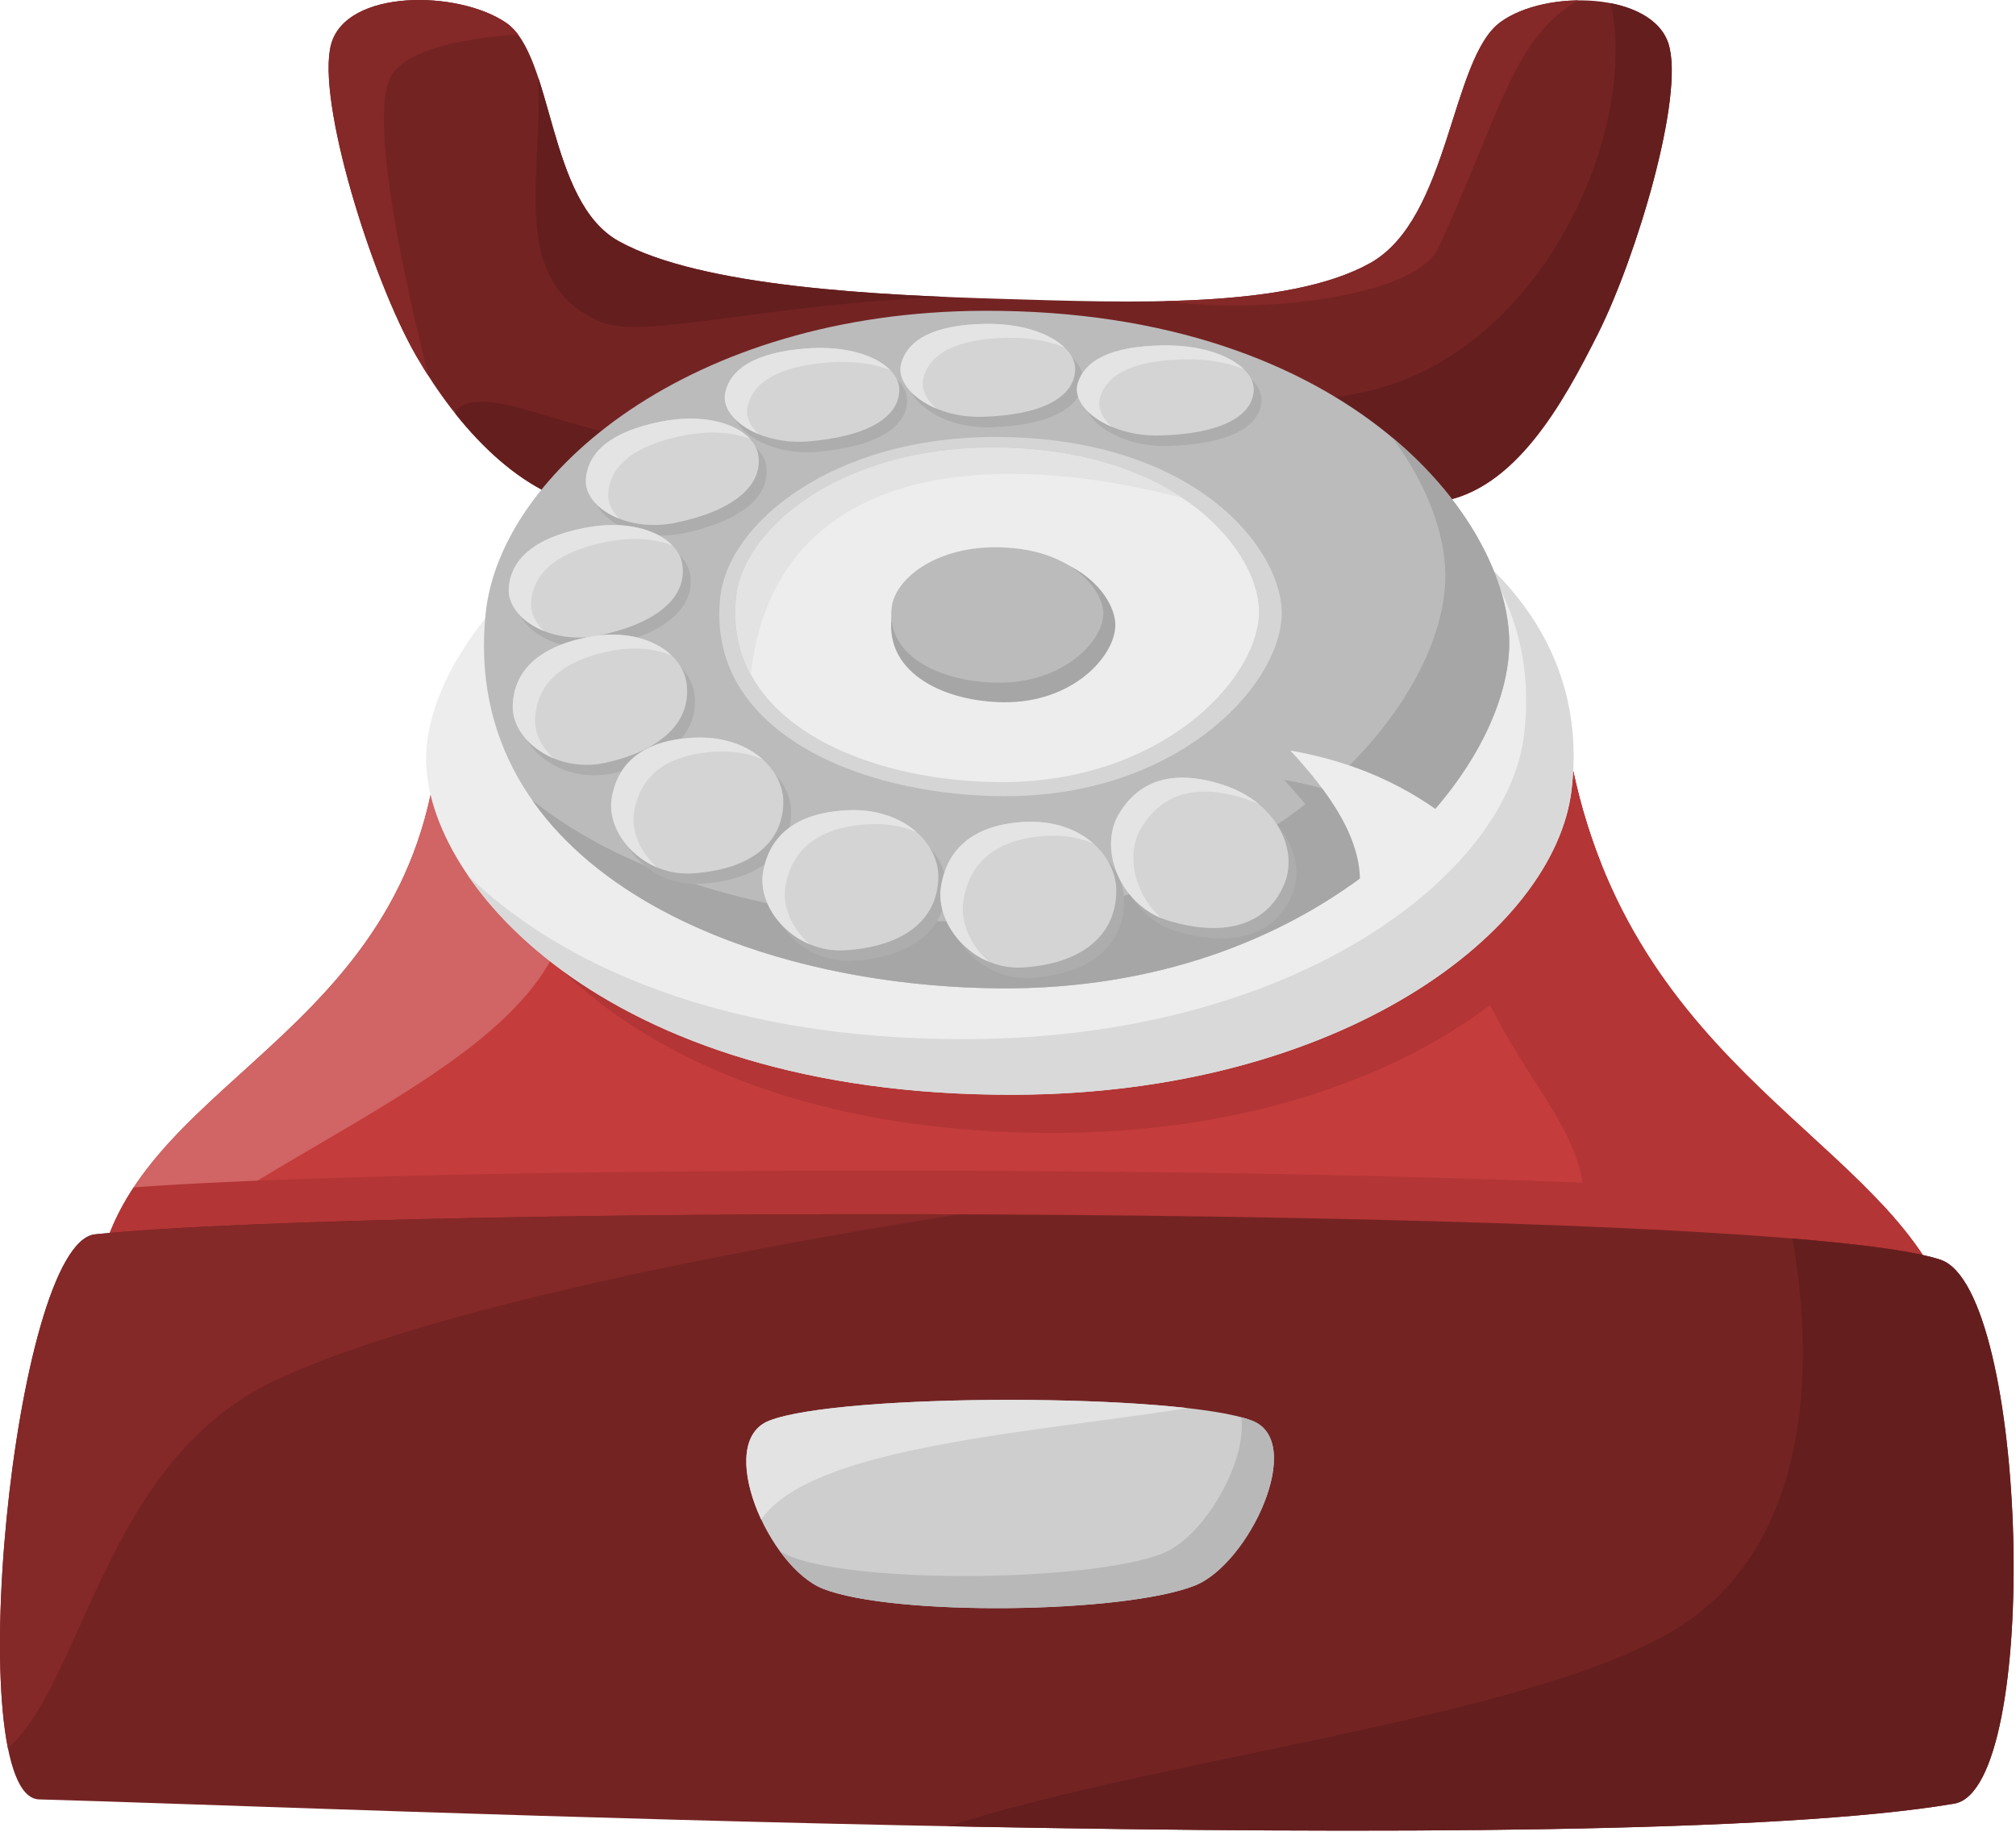
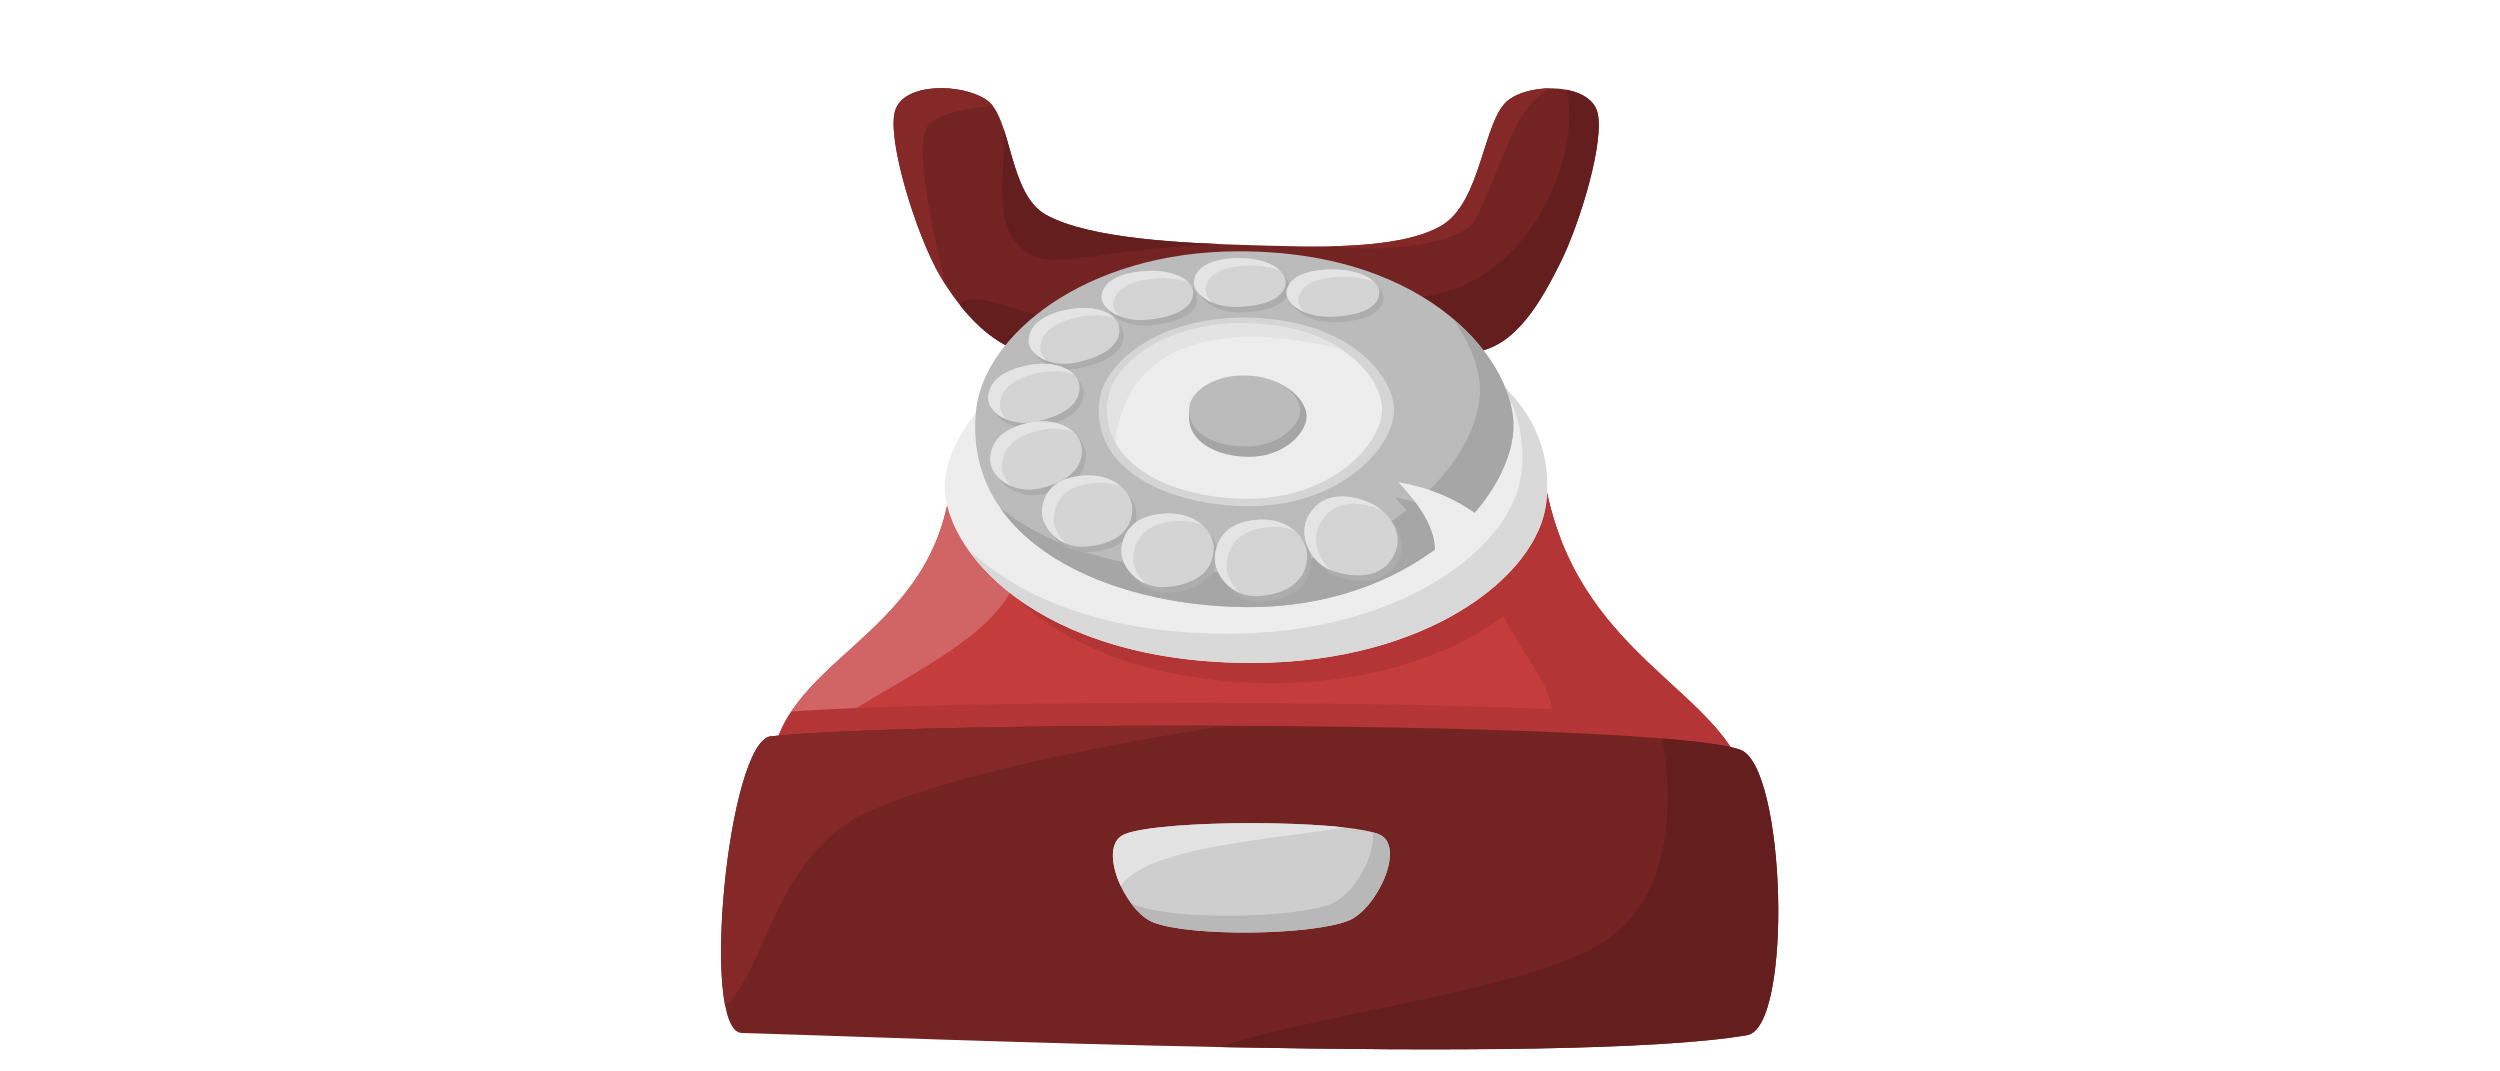
- <svg xmlns="http://www.w3.org/2000/svg" width="100%" height="100%" viewBox="0 0 268 244" version="1.1" xml:space="preserve" style="fill-rule:evenodd;clip-rule:evenodd;stroke-linejoin:round;stroke-miterlimit:2;">
+ <svg xmlns="http://www.w3.org/2000/svg" width="100%" height="100%" viewBox="0 0 633 271" version="1.1" xml:space="preserve" style="fill-rule:evenodd;clip-rule:evenodd;stroke-linejoin:round;stroke-miterlimit:2;">
  <g>
    <g>
-       <path d="M13.292,168.125c5.812,-25.671 43.846,-31.261 45.247,-73.366l149.486,1.413c6.251,44.865 40.985,54.081 50.444,75.898l-245.177,-3.945Z" style="fill:#c53c3c;" />
+       <path d="M195.868,190.438c5.811,-25.671 43.845,-31.261 45.246,-73.365l149.486,1.413c6.252,44.864 40.985,54.08 50.444,75.897l-245.176,-3.945Z" style="fill:#c53c3c;" />
      <clipPath id="_clip1">
-         <path d="M13.292,168.125c5.812,-25.671 43.846,-31.261 45.247,-73.366l149.486,1.413c6.251,44.865 40.985,54.081 50.444,75.898l-245.177,-3.945Z" />
+         <path d="M195.868,190.438c5.811,-25.671 43.845,-31.261 45.246,-73.365l149.486,1.413c6.252,44.864 40.985,54.08 50.444,75.897l-245.176,-3.945Z" />
      </clipPath>
      <g clip-path="url(#_clip1)">
-         <path d="M56.072,92.385l-59.028,75.87l10.331,12.105c14.149,-25.276 67.011,-35.846 68.336,-61.122l-19.639,-26.853Z" style="fill:#d16464;" />
-         <path d="M192.51,117.147c5.548,28.585 24.984,32.714 15.656,53.057l73.062,1.74l-80.02,-84.08l-8.698,29.283Z" style="fill:#b33535;" />
-         <path d="M259.788,233.994c-46.399,7.888 -216.522,0.478 -254.59,-0.564c-10.572,-0.289 -3.461,-74.023 7.451,-75.128c39.849,-4.035 223.555,-3.95 245.324,3.382c11.666,3.93 13.49,70.325 1.815,72.31Z" style="fill:#b33535;" />
-         <path d="M140.349,150.62c-54.785,0.138 -78.38,-29.114 -77.526,-45.515c0.955,-18.328 28.914,-45.881 75.308,-45.528c38.892,0.295 79.81,16.681 75.869,50.484c-2.187,18.759 -30.255,40.449 -73.651,40.559Z" style="fill:#b33535;" />
+         <path d="M238.647,114.698l-59.027,75.87l10.33,12.105c14.149,-25.276 67.012,-35.846 68.336,-61.122l-19.639,-26.853Z" style="fill:#d16464;" />
+         <path d="M375.085,139.46c5.549,28.585 24.984,32.714 15.656,53.058l73.063,1.739l-80.021,-84.08l-8.698,29.283Z" style="fill:#b33535;" />
+         <path d="M442.363,256.307c-46.399,7.888 -216.522,0.478 -254.589,-0.564c-10.573,-0.289 -3.462,-74.022 7.45,-75.128c39.849,-4.035 223.556,-3.95 245.325,3.382c11.666,3.93 13.489,70.325 1.814,72.31Z" style="fill:#b33535;" />
+         <path d="M322.925,172.933c-54.786,0.138 -78.381,-29.114 -77.527,-45.515c0.955,-18.328 28.915,-45.881 75.308,-45.528c38.892,0.295 79.81,16.682 75.869,50.484c-2.187,18.759 -30.255,40.449 -73.65,40.559Z" style="fill:#b33535;" />
      </g>
-       <path d="M259.788,239.792c-46.399,7.888 -216.522,0.478 -254.59,-0.563c-10.572,-0.29 -3.461,-74.023 7.451,-75.128c39.849,-4.036 223.555,-3.951 245.324,3.382c11.666,3.929 13.49,70.324 1.815,72.309Z" style="fill:#742323;" />
+       <path d="M442.363,262.105c-46.399,7.888 -216.522,0.478 -254.589,-0.563c-10.573,-0.29 -3.462,-74.023 7.45,-75.128c39.849,-4.035 223.556,-3.951 245.325,3.382c11.666,3.929 13.489,70.324 1.814,72.309Z" style="fill:#742323;" />
      <clipPath id="_clip2">
-         <path d="M259.788,239.792c-46.399,7.888 -216.522,0.478 -254.59,-0.563c-10.572,-0.29 -3.461,-74.023 7.451,-75.128c39.849,-4.036 223.555,-3.951 245.324,3.382c11.666,3.929 13.49,70.324 1.815,72.309Z" />
+         <path d="M442.363,262.105c-46.399,7.888 -216.522,0.478 -254.589,-0.563c-10.573,-0.29 -3.462,-74.023 7.45,-75.128c39.849,-4.035 223.556,-3.951 245.325,3.382c11.666,3.929 13.489,70.324 1.814,72.309Z" />
      </clipPath>
      <g clip-path="url(#_clip2)">
-         <path d="M237.525,161.215c-0,-0 10.493,40.355 -15.108,55.579c-25.428,15.122 -98.513,19.305 -114.838,35.227l201.573,-6.263l-21.527,-101.765l-50.1,17.222Z" style="fill:#651e1e;" />
-         <path d="M4.313,161.181l139.477,-2.138c0,0 -75.956,10.051 -106.879,24.315c-26.659,12.297 -25.89,49.514 -41.416,51.837l-4.542,-72.144l13.36,-1.87Z" style="fill:#852828;" />
+         <path d="M420.1,183.528c0,0 10.493,40.355 -15.108,55.579c-25.428,15.122 -98.513,19.305 -114.838,35.227l201.573,-6.263l-21.527,-101.765l-50.1,17.222Z" style="fill:#651e1e;" />
+         <path d="M186.888,183.494l139.477,-2.138c0,0 -75.955,10.051 -106.879,24.315c-26.659,12.298 -25.89,49.515 -41.416,51.837l-4.542,-72.144l13.36,-1.87Z" style="fill:#852828;" />
      </g>
-       <path d="M102.246,188.88c9.499,-3.727 54.781,-3.655 64.208,0c7.219,2.799 -0.44,19.104 -7.647,21.932c-9.499,3.727 -39.92,4.088 -49.346,0.433c-7.304,-2.832 -14.507,-19.504 -7.215,-22.365Z" style="fill:#cecece;" />
+       <path d="M284.821,211.193c9.499,-3.727 54.782,-3.655 64.209,0c7.218,2.799 -0.441,19.104 -7.648,21.932c-9.499,3.727 -39.919,4.088 -49.346,0.433c-7.303,-2.832 -14.506,-19.503 -7.215,-22.365Z" style="fill:#cecece;" />
      <clipPath id="_clip3">
-         <path d="M102.246,188.88c9.499,-3.727 54.781,-3.655 64.208,0c7.219,2.799 -0.44,19.104 -7.647,21.932c-9.499,3.727 -39.92,4.088 -49.346,0.433c-7.304,-2.832 -14.507,-19.504 -7.215,-22.365Z" />
+         <path d="M284.821,211.193c9.499,-3.727 54.782,-3.655 64.209,0c7.218,2.799 -0.441,19.104 -7.648,21.932c-9.499,3.727 -39.919,4.088 -49.346,0.433c-7.303,-2.832 -14.506,-19.503 -7.215,-22.365Z" />
      </clipPath>
      <g clip-path="url(#_clip3)">
-         <path d="M164.995,188.415c0.554,0.148 1.042,0.303 1.459,0.465c7.219,2.799 -0.44,19.104 -7.647,21.932c-9.499,3.727 -39.92,4.088 -49.346,0.433c-2.063,-0.8 -4.117,-2.703 -5.84,-5.088c0.518,0.335 1.041,0.609 1.564,0.813c9.427,3.655 39.848,3.294 49.347,-0.433c5.529,-2.17 11.324,-12.272 10.463,-18.122Z" style="fill:#b8b8b8;" />
-         <path d="M99.88,205.172c2.266,-13.278 38.938,-14.47 61.816,-18.625l-30.37,-5.081l-38.085,4.418l6.639,19.288Z" style="fill:#e3e3e3;" />
+         <path d="M347.57,210.728c0.554,0.148 1.042,0.303 1.46,0.465c7.218,2.799 -0.441,19.104 -7.648,21.932c-9.499,3.727 -39.919,4.088 -49.346,0.433c-2.063,-0.8 -4.117,-2.703 -5.839,-5.088c0.517,0.335 1.04,0.61 1.564,0.813c9.426,3.655 39.847,3.294 49.346,-0.433c5.529,-2.17 11.325,-12.272 10.463,-18.122Z" style="fill:#b8b8b8;" />
+         <path d="M282.455,227.486c2.266,-13.279 38.938,-14.47 61.816,-18.626l-30.369,-5.081l-38.085,4.418l6.638,19.289Z" style="fill:#e3e3e3;" />
      </g>
    </g>
-     <path d="M191.222,66.728c10.174,-1.433 16.598,-13.184 21.21,-22.365c5.099,-10.148 11.543,-31.623 9.379,-38.524c-2.164,-6.902 -16.307,-7.336 -22.365,-2.886c-6.613,4.858 -6.715,26.118 -17.314,32.032c-10.99,6.132 -32.346,5.237 -48.625,4.761c-16.647,-0.487 -40.22,-1.563 -51.258,-7.683c-9.524,-5.281 -8.597,-24.679 -14.97,-29.038c-6.373,-4.359 -21.283,-4.509 -23.267,2.886c-1.984,7.395 5.411,31.202 11.363,41.483c5.284,9.126 13.869,19.021 24.349,20.2c12.565,1.413 33.585,-11.588 51.041,-11.724c18.584,-0.144 46.846,12.776 60.457,10.858Z" style="fill:#742323;" />
+     <path d="M373.797,89.041c10.174,-1.433 16.598,-13.184 21.211,-22.364c5.098,-10.149 11.543,-31.623 9.378,-38.525c-2.164,-6.902 -16.306,-7.336 -22.364,-2.886c-6.614,4.858 -6.716,26.118 -17.315,32.032c-10.99,6.132 -32.346,5.238 -48.625,4.761c-16.647,-0.487 -40.22,-1.563 -51.258,-7.683c-9.524,-5.281 -8.597,-24.679 -14.97,-29.038c-6.373,-4.359 -21.282,-4.509 -23.266,2.886c-1.984,7.395 5.41,31.202 11.362,41.483c5.284,9.126 13.869,19.022 24.349,20.2c12.565,1.413 33.585,-11.588 51.042,-11.723c18.583,-0.145 46.845,12.775 60.456,10.857Z" style="fill:#742323;" />
    <clipPath id="_clip4">
-       <path d="M191.222,66.728c10.174,-1.433 16.598,-13.184 21.21,-22.365c5.099,-10.148 11.543,-31.623 9.379,-38.524c-2.164,-6.902 -16.307,-7.336 -22.365,-2.886c-6.613,4.858 -6.715,26.118 -17.314,32.032c-10.99,6.132 -32.346,5.237 -48.625,4.761c-16.647,-0.487 -40.22,-1.563 -51.258,-7.683c-9.524,-5.281 -8.597,-24.679 -14.97,-29.038c-6.373,-4.359 -21.283,-4.509 -23.267,2.886c-1.984,7.395 5.411,31.202 11.363,41.483c5.284,9.126 13.869,19.021 24.349,20.2c12.565,1.413 33.585,-11.588 51.041,-11.724c18.584,-0.144 46.846,12.776 60.457,10.858Z" />
+       <path d="M373.797,89.041c10.174,-1.433 16.598,-13.184 21.211,-22.364c5.098,-10.149 11.543,-31.623 9.378,-38.525c-2.164,-6.902 -16.306,-7.336 -22.364,-2.886c-6.614,4.858 -6.716,26.118 -17.315,32.032c-10.99,6.132 -32.346,5.238 -48.625,4.761c-16.647,-0.487 -40.22,-1.563 -51.258,-7.683c-9.524,-5.281 -8.597,-24.679 -14.97,-29.038c-6.373,-4.359 -21.282,-4.509 -23.266,2.886c-1.984,7.395 5.41,31.202 11.362,41.483c5.284,9.126 13.869,19.022 24.349,20.2c12.565,1.413 33.585,-11.588 51.042,-11.723c18.583,-0.145 46.845,12.775 60.456,10.857Z" />
    </clipPath>
    <g clip-path="url(#_clip4)">
-       <path d="M72.926,4.608c-2.053,-0.342 -18.16,0.233 -21,5.609c-3.99,7.553 6.498,45.317 6.498,45.317c-8.658,1.388 -18.68,-20.791 -29.892,-63.546l52.499,6.84c0,0 -6.053,6.122 -8.105,5.78Z" style="fill:#852828;" />
-       <path d="M213.327,-2.11c7.13,18.861 -12.685,63.849 -50.496,53.544l44.62,30.53l24.1,-73.896l-18.224,-10.178Z" style="fill:#651e1e;" />
-       <path d="M211.566,-0.85c-10.406,4.67 -11.78,15.453 -20.421,33.916c-2.888,6.172 -23.316,9.1 -38.07,6.727l41.385,-43.401l17.106,2.758Z" style="fill:#852828;" />
-       <path d="M71.529,9.74c0.747,13.313 -4.119,27.499 8.106,32.982c5.775,2.59 21.663,-2.374 46.666,-3.247l-54.772,-29.735Z" style="fill:#651e1e;" />
-       <path d="M64.175,63.33c-3.15,-5.041 -6.041,-9.324 -1.002,-9.878c7.299,-0.802 21.479,9.136 44.796,5.066l-35.719,10.901l-8.075,-6.089Z" style="fill:#651e1e;" />
+       <path d="M255.501,26.921c-2.052,-0.342 -18.159,0.233 -21,5.609c-3.99,7.553 6.498,45.317 6.498,45.317c-8.658,1.388 -18.68,-20.791 -29.892,-63.546l52.5,6.84c-0,0 -6.054,6.122 -8.106,5.78Z" style="fill:#852828;" />
+       <path d="M395.902,20.203c7.13,18.861 -12.685,63.849 -50.496,53.544l44.62,30.53l24.1,-73.896l-18.224,-10.178Z" style="fill:#651e1e;" />
+       <path d="M394.141,21.463c-10.405,4.67 -11.779,15.453 -20.42,33.916c-2.889,6.172 -23.317,9.1 -38.071,6.727l41.386,-43.401l17.105,2.758Z" style="fill:#852828;" />
+       <path d="M254.105,32.053c0.746,13.313 -4.12,27.499 8.105,32.982c5.775,2.59 21.664,-2.374 46.666,-3.246l-54.771,-29.736Z" style="fill:#651e1e;" />
+       <path d="M246.75,85.643c-3.15,-5.041 -6.04,-9.324 -1.002,-9.878c7.299,-0.802 21.479,9.136 44.796,5.066l-35.719,10.902l-8.075,-6.09Z" style="fill:#651e1e;" />
    </g>
    <g>
-       <path d="M134.745,145.546c-55.179,0.138 -78.943,-29.114 -78.083,-45.515c0.962,-18.328 29.122,-45.881 75.849,-45.528c39.171,0.296 80.382,16.682 76.413,50.484c-2.203,18.759 -30.472,40.449 -74.179,40.559Z" style="fill:#ededed;" />
+       <path d="M317.32,167.859c-55.179,0.138 -78.943,-29.114 -78.082,-45.515c0.961,-18.328 29.121,-45.88 75.848,-45.528c39.171,0.296 80.383,16.682 76.413,50.485c-2.202,18.758 -30.471,40.448 -74.179,40.558Z" style="fill:#ededed;" />
      <clipPath id="_clip5">
-         <path d="M134.745,145.546c-55.179,0.138 -78.943,-29.114 -78.083,-45.515c0.962,-18.328 29.122,-45.881 75.849,-45.528c39.171,0.296 80.382,16.682 76.413,50.484c-2.203,18.759 -30.472,40.449 -74.179,40.559Z" />
+         <path d="M317.32,167.859c-55.179,0.138 -78.943,-29.114 -78.082,-45.515c0.961,-18.328 29.121,-45.88 75.848,-45.528c39.171,0.296 80.383,16.682 76.413,50.485c-2.202,18.758 -30.471,40.448 -74.179,40.558Z" />
      </clipPath>
      <g clip-path="url(#_clip5)">
-         <path d="M197.404,74.773c8.361,7.776 12.975,17.826 11.52,30.214c-2.203,18.759 -30.472,40.449 -74.179,40.559c-39.249,0.098 -62.603,-14.674 -72.508,-29.115c12.092,11.685 33.696,21.803 66.202,21.722c43.707,-0.11 71.976,-21.8 74.179,-40.559c1.03,-8.772 -0.982,-16.371 -5.214,-22.821Z" style="fill:#d9d9d9;" />
+         <path d="M379.98,97.086c8.36,7.777 12.974,17.826 11.519,30.215c-2.202,18.758 -30.471,40.448 -74.179,40.558c-39.249,0.098 -62.603,-14.673 -72.508,-29.115c12.093,11.685 33.696,21.803 66.202,21.722c43.708,-0.11 71.977,-21.8 74.179,-40.559c1.03,-8.772 -0.982,-16.371 -5.213,-22.821Z" style="fill:#d9d9d9;" />
      </g>
-       <path d="M130.851,41.319c49.302,-0.137 70.535,28.806 69.766,45.034c-0.859,18.134 -26.02,45.395 -67.769,45.046c-34.999,-0.292 -71.822,-16.505 -68.275,-49.95c1.968,-18.561 27.226,-40.021 66.278,-40.13Z" style="fill:#bbb;" />
+       <path d="M313.426,63.632c49.302,-0.137 70.535,28.807 69.766,45.034c-0.859,18.134 -26.019,45.395 -67.769,45.047c-34.999,-0.293 -71.821,-16.506 -68.275,-49.951c1.968,-18.56 27.226,-40.021 66.278,-40.13Z" style="fill:#bbb;" />
      <clipPath id="_clip6">
-         <path d="M130.851,41.319c49.302,-0.137 70.535,28.806 69.766,45.034c-0.859,18.134 -26.02,45.395 -67.769,45.046c-34.999,-0.292 -71.822,-16.505 -68.275,-49.95c1.968,-18.561 27.226,-40.021 66.278,-40.13Z" />
+         <path d="M313.426,63.632c49.302,-0.137 70.535,28.807 69.766,45.034c-0.859,18.134 -26.019,45.395 -67.769,45.047c-34.999,-0.293 -71.821,-16.506 -68.275,-49.951c1.968,-18.56 27.226,-40.021 66.278,-40.13Z" />
      </clipPath>
      <g clip-path="url(#_clip6)">
-         <path d="M185.075,58.164c10.979,9.157 15.92,20.21 15.542,28.189c-0.859,18.134 -26.02,45.395 -67.769,45.046c-24.769,-0.207 -50.451,-8.387 -62.092,-25.007c13.323,10.639 33.753,15.923 53.598,16.089c41.749,0.349 66.91,-26.913 67.769,-45.047c0.261,-5.504 -2.01,-12.472 -7.048,-19.27Z" style="fill:#a6a6a6;" />
-         <path d="M179.847,122.569c0.944,-6.88 -4.402,-13.761 -9.149,-18.89c7.228,1.276 14.194,3.865 20.692,8.79l-11.543,10.1Z" style="fill:#a6a6a6;" />
+         <path d="M367.65,80.477c10.979,9.157 15.921,20.21 15.542,28.189c-0.859,18.134 -26.019,45.395 -67.769,45.047c-24.769,-0.207 -50.451,-8.388 -62.092,-25.008c13.323,10.639 33.753,15.923 53.598,16.089c41.749,0.349 66.91,-26.912 67.769,-45.047c0.261,-5.504 -2.009,-12.471 -7.048,-19.27Z" style="fill:#a6a6a6;" />
+         <path d="M362.422,144.882c0.945,-6.88 -4.402,-13.761 -9.149,-18.89c7.228,1.276 14.194,3.865 20.692,8.79l-11.543,10.1Z" style="fill:#a6a6a6;" />
      </g>
-       <path d="M132.107,58.095c27.045,-0.072 38.693,15.273 38.271,23.876c-0.471,9.615 -14.274,24.068 -37.176,23.883c-19.199,-0.155 -39.398,-8.751 -37.453,-26.483c1.08,-9.84 14.936,-21.218 36.358,-21.276Z" style="fill:#d5d5d5;" />
-       <path d="M131.742,59.541c25.166,-0.068 36.004,14.211 35.612,22.217c-0.439,8.946 -13.282,22.395 -34.593,22.223c-17.865,-0.144 -36.661,-8.143 -34.851,-24.643c1.005,-9.156 13.898,-19.744 33.832,-19.797Z" style="fill:#ededed;" />
+       <path d="M314.682,80.409c27.045,-0.073 38.693,15.272 38.271,23.875c-0.471,9.615 -14.273,24.068 -37.176,23.883c-19.199,-0.155 -39.398,-8.751 -37.452,-26.483c1.079,-9.84 14.935,-21.218 36.357,-21.275Z" style="fill:#d5d5d5;" />
+       <path d="M314.317,81.854c25.166,-0.068 36.004,14.211 35.612,22.217c-0.439,8.946 -13.282,22.395 -34.593,22.223c-17.865,-0.144 -36.661,-8.143 -34.85,-24.643c1.004,-9.156 13.897,-19.744 33.831,-19.797Z" style="fill:#ededed;" />
      <clipPath id="_clip7">
-         <path d="M131.742,59.541c25.166,-0.068 36.004,14.211 35.612,22.217c-0.439,8.946 -13.282,22.395 -34.593,22.223c-17.865,-0.144 -36.661,-8.143 -34.851,-24.643c1.005,-9.156 13.898,-19.744 33.832,-19.797Z" />
+         <path d="M314.317,81.854c25.166,-0.068 36.004,14.211 35.612,22.217c-0.439,8.946 -13.282,22.395 -34.593,22.223c-17.865,-0.144 -36.661,-8.143 -34.85,-24.643c1.004,-9.156 13.897,-19.744 33.831,-19.797Z" />
      </clipPath>
      <g clip-path="url(#_clip7)">
-         <path d="M99.815,100.636c-3.747,-38.725 29.608,-44.092 66.602,-31.706l-19.647,-15.05l-44.645,-1.247l-16.004,35.311l13.694,12.692Z" style="fill:#e3e3e3;" />
+         <path d="M282.39,122.949c-3.746,-38.725 29.609,-44.092 66.603,-31.706l-19.647,-15.05l-44.646,-1.247l-16.004,35.311l13.694,12.692Z" style="fill:#e3e3e3;" />
      </g>
      <g>
-         <path d="M137.307,110.66c7.38,-0.384 12.22,4.445 12.134,9.293c-0.103,5.83 -4.565,9.543 -12.356,10.06c-6.608,0.439 -11.804,-5.637 -10.933,-10.828c0.83,-4.948 4.259,-8.167 11.155,-8.525Z" style="fill:#adadad;" />
-         <path d="M163.428,105.665c7.228,2.272 10.191,8.547 8.414,13.084c-2.138,5.456 -7.725,7.364 -15.394,5.072c-6.506,-1.944 -9.376,-9.522 -6.724,-14.103c2.528,-4.366 6.95,-6.175 13.704,-4.053Z" style="fill:#adadad;" />
-         <path d="M113.65,109.116c7.381,-0.369 12.22,4.276 12.134,8.939c-0.103,5.608 -4.565,9.18 -12.355,9.677c-6.609,0.422 -11.805,-5.422 -10.934,-10.416c0.83,-4.76 4.26,-7.856 11.155,-8.2Z" style="fill:#adadad;" />
-         <path d="M93.298,99.465c7.225,-0.357 11.962,4.144 11.878,8.664c-0.101,5.435 -4.469,8.897 -12.095,9.379c-6.469,0.409 -11.556,-5.255 -10.703,-10.095c0.812,-4.613 4.169,-7.614 10.92,-7.948Z" style="fill:#adadad;" />
-         <path d="M79.056,86.118c7.236,-1.49 12.677,1.905 13.256,6.091c0.696,5.034 -3.202,8.931 -10.825,10.6c-6.466,1.416 -12.429,-2.996 -12.28,-7.601c0.142,-4.389 3.088,-7.698 9.849,-9.09Z" style="fill:#adadad;" />
-         <path d="M78.697,71.582c7.244,-1.442 12.589,1.351 13.072,4.932c0.58,4.307 -3.391,7.741 -11.024,9.345c-6.475,1.361 -12.318,-2.293 -12.066,-6.251c0.24,-3.771 3.25,-6.679 10.018,-8.026Z" style="fill:#adadad;" />
-         <path d="M88.934,57.44c7.198,-1.418 12.479,1.174 12.93,4.549c0.542,4.059 -3.426,7.33 -11.013,8.905c-6.435,1.336 -12.203,-2.066 -11.921,-5.802c0.268,-3.56 3.278,-6.327 10.004,-7.652Z" style="fill:#adadad;" />
-         <path d="M108.301,47.712c7.316,-0.546 12.246,2.338 12.288,5.435c0.051,3.725 -4.281,6.277 -12,6.924c-6.548,0.55 -11.865,-3.115 -11.137,-6.464c0.694,-3.191 4.014,-5.385 10.849,-5.895Z" style="fill:#adadad;" />
-         <path d="M132.025,44.45c7.335,-0.118 12.089,3.049 11.95,6.143c-0.167,3.721 -4.64,6.016 -12.384,6.212c-6.569,0.167 -11.663,-3.803 -10.741,-7.103c0.88,-3.146 4.322,-5.142 11.175,-5.252Z" style="fill:#adadad;" />
-         <path d="M155.615,47.309c7.422,-0.109 12.234,2.966 12.095,5.966c-0.166,3.609 -4.69,5.831 -12.525,6.015c-6.646,0.157 -11.803,-3.696 -10.872,-6.896c0.887,-3.049 4.369,-4.983 11.302,-5.085Z" style="fill:#adadad;" />
-         <path d="M133.007,73.249c10.782,-0.03 15.426,6.433 15.258,10.056c-0.188,4.05 -5.691,10.137 -14.822,10.059c-7.654,-0.065 -15.708,-3.685 -14.932,-11.154c0.43,-4.144 5.955,-8.937 14.496,-8.961Z" style="fill:#a6a6a6;" />
-         <path d="M132.238,72.76c10.195,-0.027 14.585,5.757 14.426,9c-0.177,3.624 -5.38,9.072 -14.013,9.002c-7.237,-0.058 -14.851,-3.298 -14.117,-9.982c0.407,-3.709 5.629,-7.998 13.704,-8.02Z" style="fill:#bbb;" />
-         <path d="M136.263,109.268c7.381,-0.383 12.22,4.445 12.134,9.293c-0.103,5.83 -4.565,9.544 -12.355,10.061c-6.609,0.438 -11.805,-5.637 -10.934,-10.829c0.83,-4.948 4.26,-8.167 11.155,-8.525Z" style="fill:#d4d4d4;" />
-         <path d="M162.384,104.274c7.228,2.271 10.192,8.547 8.414,13.083c-2.138,5.457 -7.725,7.364 -15.394,5.072c-6.505,-1.944 -9.376,-9.521 -6.723,-14.102c2.527,-4.366 6.949,-6.175 13.703,-4.053Z" style="fill:#d4d4d4;" />
-         <path d="M112.607,107.724c7.38,-0.369 12.22,4.276 12.134,8.939c-0.104,5.608 -4.566,9.18 -12.356,9.678c-6.608,0.422 -11.804,-5.423 -10.934,-10.417c0.83,-4.759 4.26,-7.855 11.156,-8.2Z" style="fill:#d4d4d4;" />
-         <path d="M92.254,98.073c7.225,-0.357 11.963,4.145 11.879,8.664c-0.102,5.436 -4.47,8.898 -12.096,9.38c-6.469,0.409 -11.556,-5.256 -10.703,-10.096c0.812,-4.613 4.17,-7.614 10.92,-7.948Z" style="fill:#d4d4d4;" />
-         <path d="M78.012,84.726c7.236,-1.49 12.677,1.906 13.256,6.091c0.696,5.034 -3.202,8.931 -10.824,10.601c-6.467,1.416 -12.43,-2.997 -12.281,-7.602c0.142,-4.389 3.088,-7.698 9.849,-9.09Z" style="fill:#d4d4d4;" />
-         <path d="M77.654,70.19c7.243,-1.442 12.588,1.351 13.071,4.932c0.581,4.307 -3.391,7.741 -11.024,9.346c-6.475,1.361 -12.318,-2.294 -12.066,-6.251c0.241,-3.772 3.251,-6.68 10.019,-8.027Z" style="fill:#d4d4d4;" />
-         <path d="M87.89,56.048c7.199,-1.418 12.479,1.175 12.93,4.549c0.542,4.059 -3.426,7.331 -11.012,8.905c-6.435,1.336 -12.204,-2.066 -11.922,-5.801c0.268,-3.561 3.278,-6.328 10.004,-7.653Z" style="fill:#d4d4d4;" />
-         <path d="M107.258,46.32c7.315,-0.546 12.246,2.338 12.288,5.435c0.05,3.725 -4.281,6.277 -12.001,6.925c-6.548,0.549 -11.865,-3.116 -11.136,-6.465c0.694,-3.191 4.013,-5.385 10.849,-5.895Z" style="fill:#d4d4d4;" />
-         <path d="M130.981,43.058c7.336,-0.118 12.089,3.049 11.95,6.143c-0.167,3.722 -4.64,6.016 -12.384,6.213c-6.569,0.166 -11.663,-3.803 -10.74,-7.104c0.879,-3.145 4.321,-5.142 11.174,-5.252Z" style="fill:#d4d4d4;" />
-         <path d="M154.572,45.918c7.421,-0.109 12.233,2.965 12.095,5.965c-0.167,3.609 -4.691,5.831 -12.526,6.015c-6.646,0.157 -11.803,-3.696 -10.872,-6.895c0.888,-3.05 4.369,-4.983 11.303,-5.085Z" style="fill:#d4d4d4;" />
-         <path d="M131.451,127.857c-4.224,-1.759 -6.998,-6.161 -6.343,-10.064c0.83,-4.948 4.26,-8.167 11.155,-8.525c3.818,-0.198 6.956,0.998 9.083,2.87c-1.74,-0.743 -3.802,-1.135 -6.114,-1.014c-6.895,0.358 -10.325,3.577 -11.155,8.524c-0.484,2.887 0.907,6.047 3.374,8.209Z" style="fill:#e4e4e4;" />
-         <path d="M154.384,122.067c-5.779,-2.39 -8.213,-9.406 -5.703,-13.74c2.527,-4.366 6.949,-6.175 13.703,-4.053c1.957,0.614 3.601,1.523 4.923,2.611c-0.613,-0.286 -1.264,-0.539 -1.954,-0.756c-6.754,-2.122 -11.176,-0.313 -13.703,4.053c-2.024,3.495 -0.833,8.734 2.734,11.885Z" style="fill:#e4e4e4;" />
-         <path d="M107.637,125.54c-4.136,-1.733 -6.832,-5.909 -6.186,-9.616c0.83,-4.759 4.26,-7.855 11.156,-8.2c3.913,-0.196 7.113,1.019 9.242,2.898c-1.773,-0.758 -3.891,-1.161 -6.274,-1.042c-6.895,0.344 -10.325,3.44 -11.155,8.2c-0.474,2.717 0.849,5.686 3.217,7.76Z" style="fill:#e4e4e4;" />
-         <path d="M87.384,115.339c-4.046,-1.681 -6.683,-5.726 -6.05,-9.318c0.812,-4.613 4.17,-7.614 10.92,-7.948c3.873,-0.191 7.031,1.013 9.114,2.868c-1.736,-0.736 -3.811,-1.128 -6.145,-1.012c-6.75,0.334 -10.108,3.335 -10.92,7.948c-0.46,2.607 0.805,5.454 3.081,7.462Z" style="fill:#e4e4e4;" />
-         <path d="M73.614,100.823c-3.279,-1.362 -5.544,-4.147 -5.451,-7.007c0.142,-4.389 3.088,-7.698 9.849,-9.09c4.875,-1.003 8.934,0.21 11.242,2.388c-2.232,-0.895 -5.077,-1.19 -8.273,-0.532c-6.761,1.392 -9.707,4.701 -9.849,9.09c-0.061,1.876 0.893,3.72 2.482,5.151Z" style="fill:#e4e4e4;" />
-         <path d="M72.325,83.895c-2.913,-1.168 -4.837,-3.371 -4.69,-5.678c0.241,-3.772 3.251,-6.68 10.019,-8.027c5.316,-1.058 9.609,0.165 11.709,2.306c-2.27,-0.863 -5.29,-1.137 -8.741,-0.45c-6.767,1.347 -9.778,4.255 -10.018,8.026c-0.088,1.377 0.563,2.718 1.721,3.823Z" style="fill:#e4e4e4;" />
-         <path d="M82.328,68.957c-2.787,-1.095 -4.603,-3.121 -4.442,-5.256c0.268,-3.561 3.278,-6.328 10.004,-7.653c5.438,-1.071 9.781,0.146 11.775,2.261c-2.258,-0.836 -5.306,-1.095 -8.806,-0.405c-6.726,1.325 -9.736,4.092 -10.004,7.652c-0.092,1.221 0.462,2.405 1.473,3.401Z" style="fill:#e4e4e4;" />
-         <path d="M100.83,57.709c-3.02,-1.243 -4.871,-3.428 -4.421,-5.494c0.694,-3.191 4.013,-5.385 10.849,-5.895c5.195,-0.388 9.187,0.954 11.08,2.874c-2.088,-0.827 -4.865,-1.261 -8.112,-1.018c-6.835,0.51 -10.155,2.704 -10.849,5.895c-0.271,1.247 0.296,2.537 1.453,3.638Z" style="fill:#e4e4e4;" />
-         <path d="M124.427,54.292c-3.261,-1.388 -5.222,-3.828 -4.62,-5.982c0.879,-3.145 4.321,-5.142 11.174,-5.252c4.878,-0.078 8.614,1.296 10.53,3.135c-1.981,-0.824 -4.554,-1.328 -7.561,-1.279c-6.853,0.11 -10.295,2.106 -11.174,5.252c-0.385,1.375 0.275,2.866 1.651,4.126Z" style="fill:#e4e4e4;" />
-         <path d="M147.769,56.731c-3.193,-1.359 -5.096,-3.678 -4.5,-5.728c0.888,-3.05 4.369,-4.983 11.303,-5.085c5.046,-0.074 8.885,1.323 10.783,3.169c-2.026,-0.841 -4.688,-1.36 -7.814,-1.314c-6.934,0.102 -10.416,2.036 -11.303,5.085c-0.374,1.287 0.236,2.679 1.531,3.873Z" style="fill:#e4e4e4;" />
+         <path d="M319.882,132.973c7.381,-0.384 12.22,4.445 12.134,9.293c-0.103,5.83 -4.565,9.543 -12.356,10.061c-6.608,0.438 -11.804,-5.637 -10.933,-10.829c0.83,-4.948 4.26,-8.167 11.155,-8.525Z" style="fill:#adadad;" />
+         <path d="M346.003,127.978c7.228,2.272 10.192,8.547 8.414,13.084c-2.138,5.457 -7.725,7.364 -15.394,5.072c-6.505,-1.944 -9.376,-9.522 -6.723,-14.103c2.527,-4.365 6.949,-6.175 13.703,-4.053Z" style="fill:#adadad;" />
+         <path d="M296.226,131.429c7.38,-0.369 12.22,4.276 12.134,8.939c-0.104,5.608 -4.566,9.18 -12.356,9.677c-6.608,0.422 -11.805,-5.422 -10.934,-10.416c0.83,-4.759 4.26,-7.856 11.156,-8.2Z" style="fill:#adadad;" />
+         <path d="M275.873,121.778c7.225,-0.357 11.963,4.144 11.878,8.664c-0.101,5.436 -4.469,8.898 -12.095,9.38c-6.469,0.408 -11.556,-5.256 -10.703,-10.096c0.812,-4.613 4.17,-7.614 10.92,-7.948Z" style="fill:#adadad;" />
+         <path d="M261.631,108.431c7.236,-1.49 12.677,1.906 13.256,6.091c0.696,5.034 -3.202,8.931 -10.824,10.6c-6.467,1.416 -12.43,-2.996 -12.281,-7.601c0.142,-4.389 3.088,-7.698 9.849,-9.09Z" style="fill:#adadad;" />
+         <path d="M261.273,93.895c7.243,-1.442 12.588,1.351 13.071,4.932c0.581,4.307 -3.391,7.741 -11.024,9.345c-6.475,1.362 -12.318,-2.293 -12.066,-6.251c0.24,-3.771 3.251,-6.679 10.019,-8.026Z" style="fill:#adadad;" />
+         <path d="M271.509,79.753c7.199,-1.418 12.479,1.174 12.93,4.549c0.542,4.059 -3.426,7.33 -11.012,8.905c-6.435,1.336 -12.204,-2.066 -11.922,-5.802c0.268,-3.56 3.278,-6.327 10.004,-7.652Z" style="fill:#adadad;" />
+         <path d="M290.877,70.025c7.315,-0.546 12.246,2.338 12.288,5.435c0.05,3.725 -4.281,6.277 -12.001,6.925c-6.548,0.549 -11.865,-3.116 -11.136,-6.465c0.694,-3.191 4.013,-5.385 10.849,-5.895Z" style="fill:#adadad;" />
+         <path d="M314.6,66.763c7.336,-0.118 12.089,3.049 11.95,6.143c-0.167,3.721 -4.64,6.016 -12.384,6.212c-6.569,0.167 -11.663,-3.803 -10.74,-7.103c0.879,-3.146 4.321,-5.142 11.174,-5.252Z" style="fill:#adadad;" />
+         <path d="M338.191,69.623c7.421,-0.109 12.233,2.965 12.095,5.965c-0.167,3.609 -4.691,5.831 -12.526,6.015c-6.646,0.157 -11.803,-3.696 -10.872,-6.896c0.888,-3.049 4.369,-4.983 11.303,-5.084Z" style="fill:#adadad;" />
+         <path d="M315.582,95.562c10.783,-0.03 15.426,6.433 15.258,10.056c-0.188,4.05 -5.691,10.137 -14.822,10.059c-7.654,-0.065 -15.708,-3.685 -14.932,-11.154c0.431,-4.144 5.955,-8.936 14.496,-8.961Z" style="fill:#a6a6a6;" />
+         <path d="M314.814,95.073c10.194,-0.027 14.585,5.757 14.426,9c-0.178,3.624 -5.381,9.072 -14.013,9.002c-7.237,-0.058 -14.851,-3.298 -14.118,-9.982c0.407,-3.709 5.63,-7.998 13.705,-8.02Z" style="fill:#bbb;" />
+         <path d="M318.838,131.581c7.381,-0.383 12.22,4.445 12.134,9.293c-0.103,5.83 -4.565,9.544 -12.355,10.061c-6.609,0.438 -11.805,-5.637 -10.934,-10.829c0.83,-4.948 4.26,-8.167 11.155,-8.525Z" style="fill:#d4d4d4;" />
+         <path d="M344.959,126.587c7.228,2.271 10.192,8.547 8.414,13.083c-2.137,5.457 -7.725,7.364 -15.394,5.072c-6.505,-1.944 -9.376,-9.521 -6.723,-14.102c2.528,-4.366 6.95,-6.175 13.703,-4.053Z" style="fill:#d4d4d4;" />
+         <path d="M295.182,130.037c7.38,-0.369 12.22,4.276 12.134,8.939c-0.103,5.608 -4.565,9.18 -12.356,9.678c-6.608,0.422 -11.804,-5.423 -10.933,-10.417c0.83,-4.759 4.259,-7.855 11.155,-8.2Z" style="fill:#d4d4d4;" />
+         <path d="M274.829,120.387c7.225,-0.358 11.963,4.144 11.879,8.663c-0.101,5.436 -4.469,8.898 -12.096,9.38c-6.469,0.409 -11.556,-5.255 -10.703,-10.096c0.813,-4.613 4.17,-7.613 10.92,-7.947Z" style="fill:#d4d4d4;" />
+         <path d="M260.587,107.039c7.237,-1.489 12.677,1.906 13.256,6.091c0.697,5.034 -3.201,8.932 -10.824,10.601c-6.466,1.416 -12.43,-2.997 -12.281,-7.602c0.142,-4.389 3.089,-7.698 9.849,-9.09Z" style="fill:#d4d4d4;" />
+         <path d="M260.229,92.503c7.244,-1.442 12.588,1.351 13.071,4.932c0.581,4.307 -3.391,7.741 -11.024,9.346c-6.475,1.361 -12.318,-2.294 -12.066,-6.251c0.241,-3.772 3.251,-6.679 10.019,-8.027Z" style="fill:#d4d4d4;" />
+         <path d="M270.465,78.361c7.199,-1.418 12.48,1.175 12.93,4.549c0.542,4.059 -3.426,7.331 -11.012,8.905c-6.435,1.336 -12.203,-2.065 -11.922,-5.801c0.269,-3.561 3.278,-6.328 10.004,-7.653Z" style="fill:#d4d4d4;" />
+         <path d="M289.833,68.633c7.316,-0.546 12.246,2.338 12.288,5.435c0.05,3.725 -4.281,6.277 -12,6.925c-6.548,0.55 -11.865,-3.116 -11.137,-6.464c0.694,-3.192 4.014,-5.386 10.849,-5.896Z" style="fill:#d4d4d4;" />
+         <path d="M313.557,65.371c7.335,-0.118 12.088,3.049 11.949,6.143c-0.167,3.722 -4.64,6.016 -12.384,6.213c-6.569,0.166 -11.663,-3.803 -10.74,-7.104c0.879,-3.145 4.321,-5.142 11.175,-5.252Z" style="fill:#d4d4d4;" />
+         <path d="M337.147,68.231c7.421,-0.109 12.233,2.965 12.095,5.966c-0.166,3.608 -4.691,5.83 -12.525,6.015c-6.646,0.156 -11.803,-3.696 -10.872,-6.896c0.887,-3.05 4.368,-4.983 11.302,-5.085Z" style="fill:#d4d4d4;" />
+         <path d="M314.026,150.17c-4.224,-1.759 -6.997,-6.161 -6.343,-10.064c0.83,-4.948 4.26,-8.167 11.155,-8.525c3.818,-0.198 6.956,0.998 9.084,2.87c-1.741,-0.743 -3.803,-1.134 -6.115,-1.014c-6.895,0.358 -10.325,3.577 -11.155,8.525c-0.484,2.886 0.907,6.046 3.374,8.208Z" style="fill:#e4e4e4;" />
+         <path d="M336.959,144.38c-5.778,-2.39 -8.213,-9.406 -5.703,-13.74c2.528,-4.366 6.95,-6.175 13.703,-4.053c1.957,0.615 3.601,1.523 4.924,2.611c-0.613,-0.285 -1.265,-0.539 -1.955,-0.756c-6.753,-2.122 -11.175,-0.313 -13.703,4.053c-2.024,3.495 -0.833,8.734 2.734,11.885Z" style="fill:#e4e4e4;" />
+         <path d="M290.212,147.853c-4.135,-1.733 -6.832,-5.909 -6.185,-9.616c0.83,-4.759 4.259,-7.855 11.155,-8.2c3.914,-0.195 7.113,1.019 9.242,2.898c-1.773,-0.758 -3.891,-1.161 -6.273,-1.042c-6.896,0.344 -10.325,3.44 -11.155,8.2c-0.474,2.717 0.848,5.686 3.216,7.76Z" style="fill:#e4e4e4;" />
+         <path d="M269.959,137.652c-4.045,-1.681 -6.683,-5.726 -6.05,-9.318c0.813,-4.613 4.17,-7.613 10.92,-7.947c3.873,-0.192 7.031,1.012 9.115,2.867c-1.737,-0.736 -3.811,-1.127 -6.146,-1.012c-6.75,0.334 -10.108,3.335 -10.92,7.948c-0.459,2.607 0.805,5.454 3.081,7.462Z" style="fill:#e4e4e4;" />
+         <path d="M256.189,123.136c-3.279,-1.362 -5.543,-4.147 -5.451,-7.007c0.142,-4.389 3.089,-7.698 9.849,-9.09c4.875,-1.003 8.934,0.21 11.242,2.388c-2.232,-0.895 -5.077,-1.19 -8.273,-0.532c-6.761,1.392 -9.707,4.701 -9.849,9.09c-0.061,1.876 0.893,3.72 2.482,5.151Z" style="fill:#e4e4e4;" />
+         <path d="M254.9,106.208c-2.913,-1.167 -4.837,-3.371 -4.69,-5.678c0.241,-3.772 3.251,-6.679 10.019,-8.027c5.316,-1.058 9.609,0.165 11.709,2.306c-2.269,-0.863 -5.289,-1.137 -8.74,-0.45c-6.768,1.347 -9.778,4.255 -10.019,8.026c-0.087,1.378 0.563,2.718 1.721,3.823Z" style="fill:#e4e4e4;" />
+         <path d="M264.904,91.27c-2.788,-1.095 -4.604,-3.121 -4.443,-5.256c0.269,-3.561 3.278,-6.328 10.004,-7.653c5.438,-1.071 9.781,0.146 11.775,2.261c-2.258,-0.836 -5.305,-1.095 -8.806,-0.405c-6.726,1.325 -9.735,4.092 -10.004,7.652c-0.092,1.221 0.462,2.406 1.474,3.401Z" style="fill:#e4e4e4;" />
+         <path d="M283.405,80.023c-3.02,-1.244 -4.87,-3.429 -4.421,-5.494c0.694,-3.192 4.014,-5.386 10.849,-5.896c5.195,-0.388 9.187,0.954 11.08,2.874c-2.088,-0.827 -4.865,-1.261 -8.111,-1.018c-6.835,0.51 -10.155,2.704 -10.849,5.895c-0.271,1.247 0.295,2.537 1.452,3.639Z" style="fill:#e4e4e4;" />
+         <path d="M307.002,76.605c-3.261,-1.388 -5.222,-3.827 -4.62,-5.982c0.879,-3.145 4.321,-5.142 11.175,-5.252c4.877,-0.078 8.614,1.296 10.529,3.135c-1.981,-0.824 -4.554,-1.328 -7.561,-1.279c-6.853,0.11 -10.295,2.106 -11.174,5.252c-0.385,1.375 0.275,2.866 1.651,4.126Z" style="fill:#e4e4e4;" />
+         <path d="M330.344,79.044c-3.193,-1.359 -5.096,-3.678 -4.499,-5.728c0.887,-3.05 4.368,-4.983 11.302,-5.085c5.046,-0.074 8.885,1.323 10.783,3.169c-2.025,-0.841 -4.688,-1.359 -7.814,-1.314c-6.934,0.102 -10.415,2.036 -11.303,5.085c-0.374,1.287 0.236,2.679 1.531,3.873Z" style="fill:#e4e4e4;" />
      </g>
-       <path d="M180.678,118.67c0.945,-6.881 -4.402,-13.761 -9.149,-18.89c7.228,1.276 14.194,3.864 20.692,8.789l-11.543,10.101Z" style="fill:#ededed;" />
+       <path d="M363.253,140.983c0.945,-6.88 -4.401,-13.761 -9.148,-18.89c7.228,1.276 14.193,3.865 20.691,8.79l-11.543,10.1Z" style="fill:#ededed;" />
    </g>
  </g>
+   <rect x="0" y="0" width="632.837" height="270.559" style="fill:none;" />
</svg>
